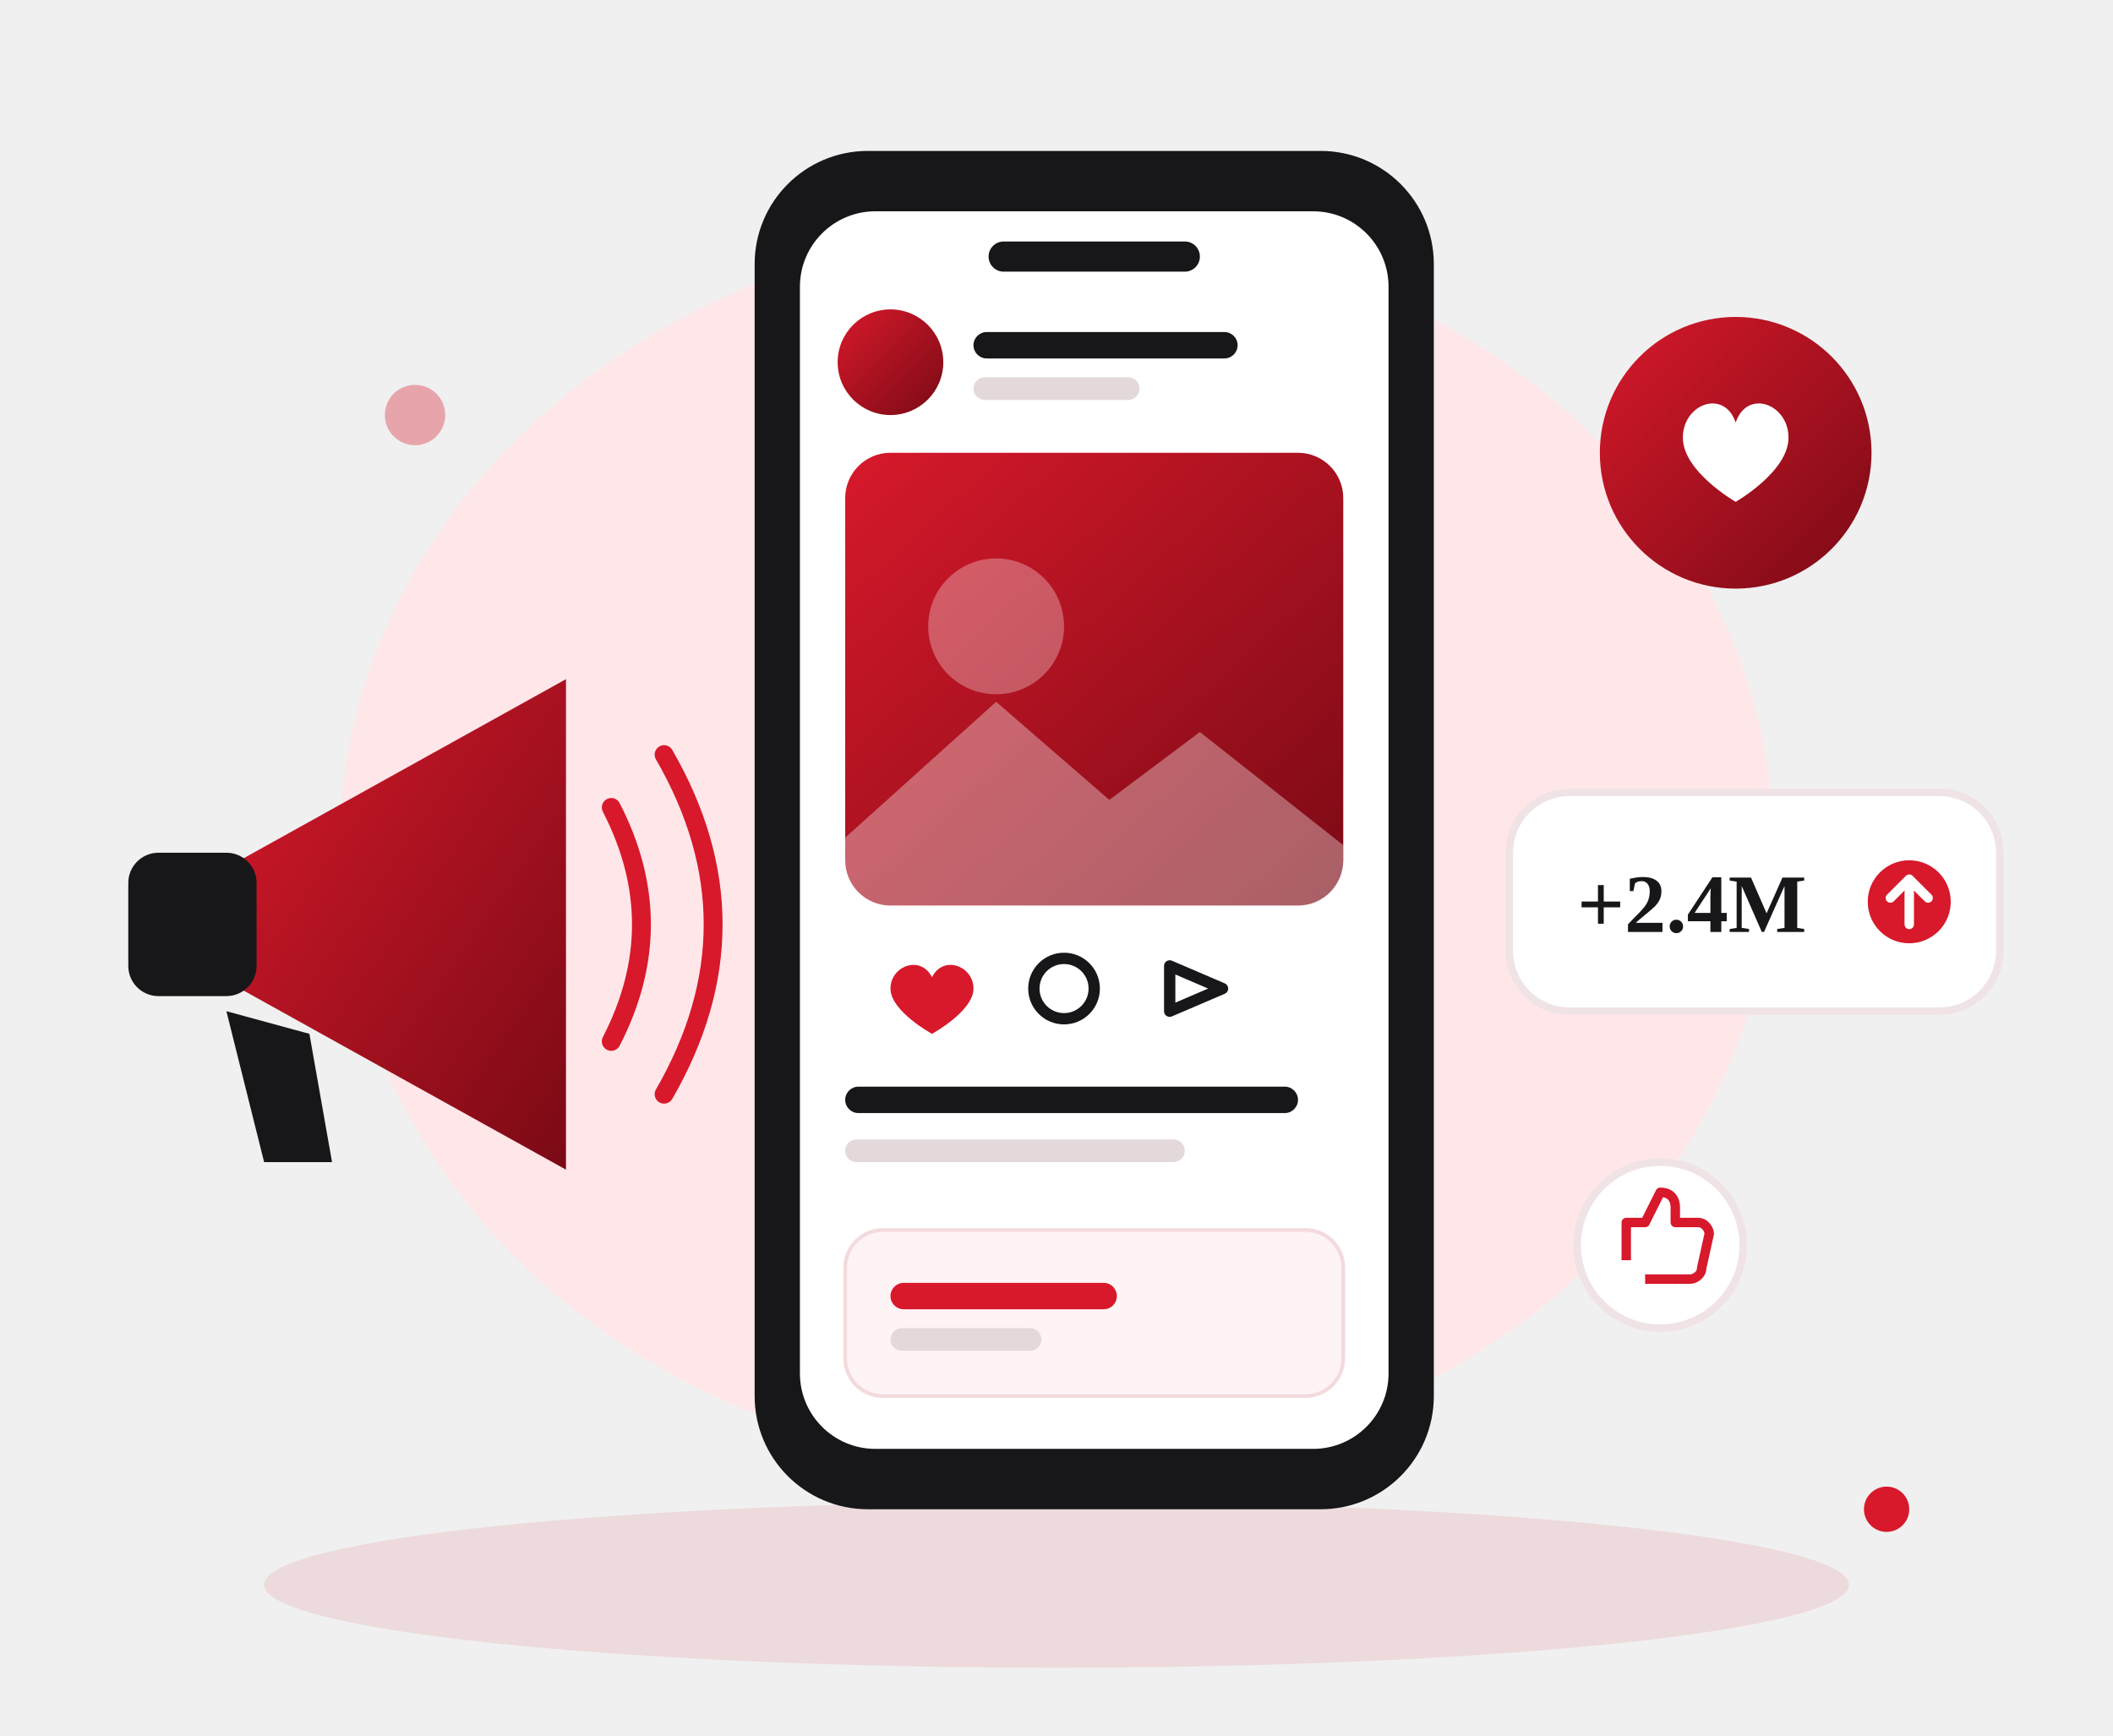
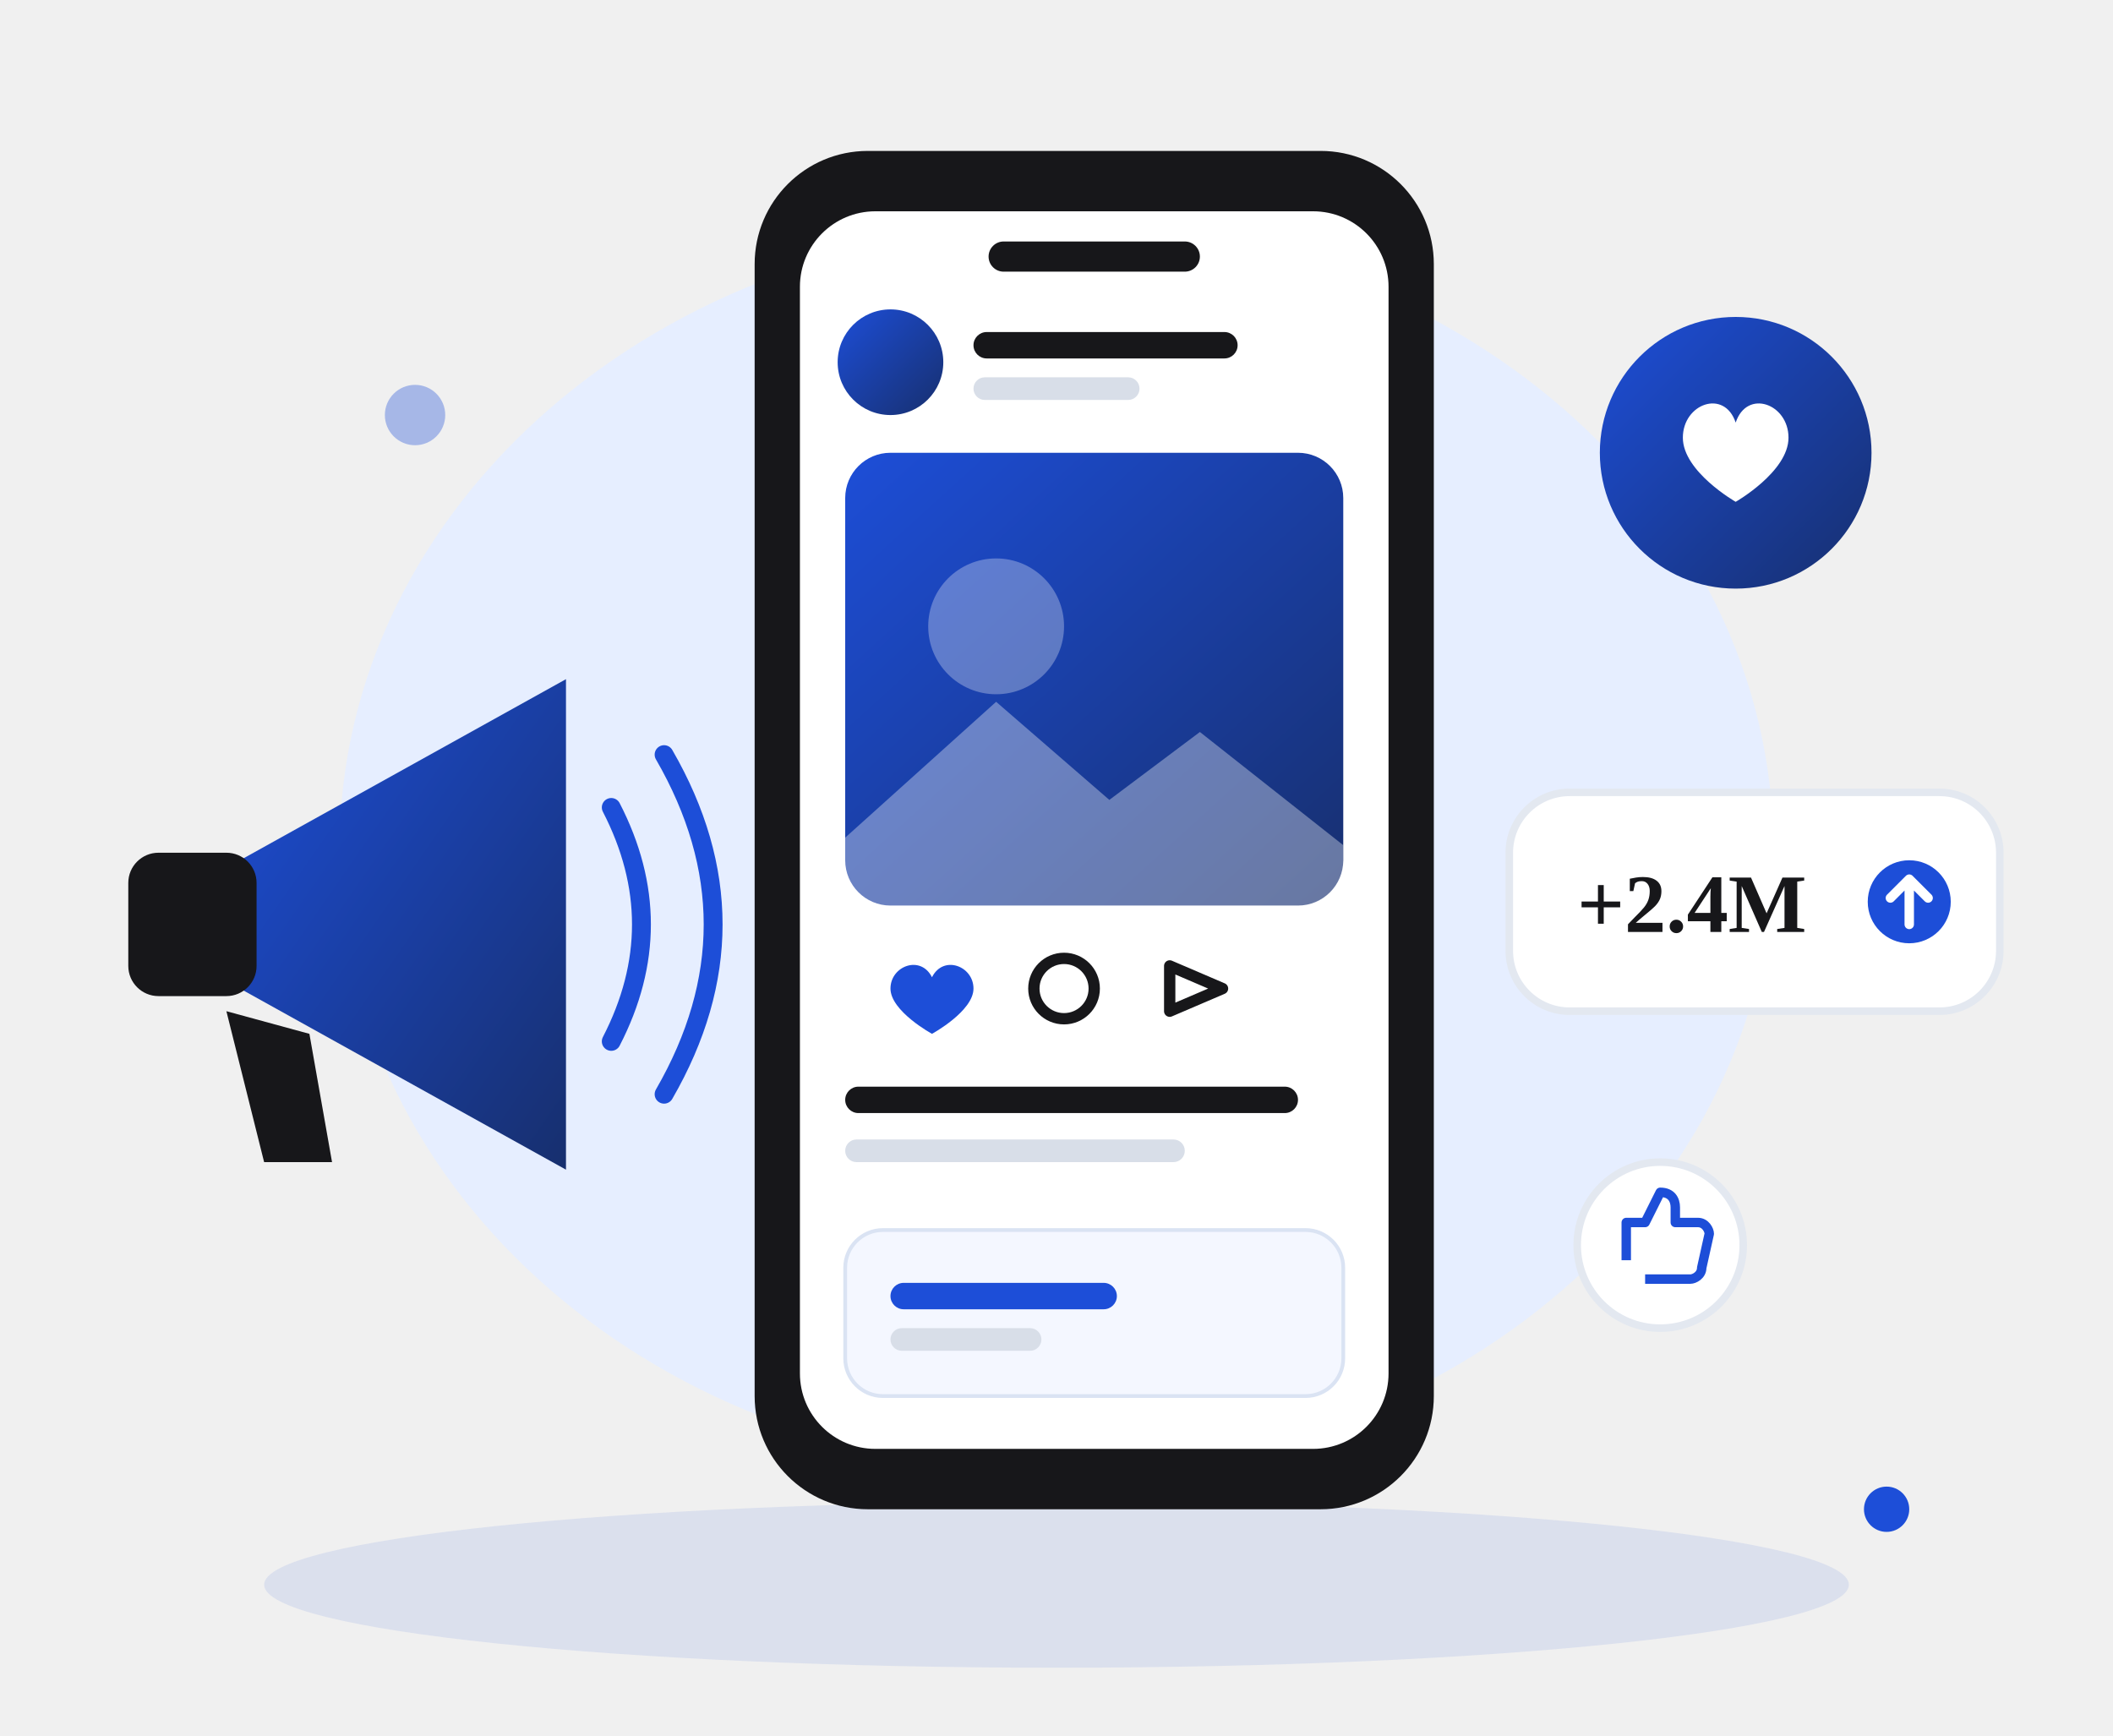
<svg xmlns="http://www.w3.org/2000/svg" viewBox="0 0 560 460" fill="none">
  <defs>
    <linearGradient id="b2a" x1="0" y1="0" x2="1" y2="1">
-       <stop offset="0" stop-color="#d7192b" />
-       <stop offset="1" stop-color="#7a0a15" />
+       <stop offset="0" stop-color="#1d4ed8" />
+       <stop offset="1" stop-color="#172f6e" />
    </linearGradient>
  </defs>
-   <ellipse cx="280" cy="420" rx="210" ry="22" fill="#d7192b" opacity=".1" />
-   <rect x="90" y="60" width="380" height="330" rx="190" fill="#ffe6e9" />
+   <ellipse cx="280" cy="420" rx="210" ry="22" fill="#1d4ed8" opacity=".1" />
+   <rect x="90" y="60" width="380" height="330" rx="190" fill="#e6eeff" />
  <rect x="200" y="40" width="180" height="360" rx="30" fill="#17171a" />
  <rect x="212" y="56" width="156" height="328" rx="20" fill="#fff" />
  <rect x="262" y="64" width="56" height="8" rx="4" fill="#17171a" />
  <circle cx="236" cy="96" r="14" fill="url(#b2a)" />
  <rect x="258" y="88" width="70" height="7" rx="3.5" fill="#17171a" />
-   <rect x="258" y="100" width="44" height="6" rx="3" fill="#e3d8da" />
+   <rect x="258" y="100" width="44" height="6" rx="3" fill="#d8dee8" />
  <rect x="224" y="120" width="132" height="120" rx="12" fill="url(#b2a)" />
  <circle cx="264" cy="166" r="18" fill="#fff" opacity=".3" />
  <path d="M224 222l40-36 30 26 24-18 38 30v8a12 12 0 0 1-12 12H236a12 12 0 0 1-12-12z" fill="#fff" opacity=".35" />
-   <path d="M236 262c0-6 8-9 11-3 3-6 11-3 11 3 0 6-11 12-11 12s-11-6-11-12z" fill="#d7192b" />
+   <path d="M236 262c0-6 8-9 11-3 3-6 11-3 11 3 0 6-11 12-11 12s-11-6-11-12z" fill="#1d4ed8" />
  <circle cx="282" cy="262" r="8" stroke="#17171a" stroke-width="3" />
  <path d="M310 256l14 6-14 6z" stroke="#17171a" stroke-width="3" stroke-linejoin="round" />
  <rect x="224" y="288" width="120" height="7" rx="3.5" fill="#17171a" />
-   <rect x="224" y="302" width="90" height="6" rx="3" fill="#e3d8da" />
-   <rect x="224" y="326" width="132" height="44" rx="10" fill="#fff4f5" stroke="#f3dadd" />
-   <rect x="236" y="340" width="60" height="7" rx="3.5" fill="#d7192b" />
-   <rect x="236" y="352" width="40" height="6" rx="3" fill="#e3d8da" />
+   <rect x="224" y="302" width="90" height="6" rx="3" fill="#d8dee8" />
+   <rect x="224" y="326" width="132" height="44" rx="10" fill="#f4f7ff" stroke="#dae3f3" />
+   <rect x="236" y="340" width="60" height="7" rx="3.5" fill="#1d4ed8" />
+   <rect x="236" y="352" width="40" height="6" rx="3" fill="#d8dee8" />
  <g class="float-a">
    <path d="M60 230l90-50v130l-90-50z" fill="url(#b2a)" />
    <rect x="34" y="226" width="34" height="38" rx="8" fill="#17171a" />
    <path d="M60 268l10 40h18l-6-34" fill="#17171a" />
-     <path d="M162 214q16 31 0 62M176 200q26 45 0 90" stroke="#d7192b" stroke-width="5" stroke-linecap="round" />
+     <path d="M162 214q16 31 0 62M176 200q26 45 0 90" stroke="#1d4ed8" stroke-width="5" stroke-linecap="round" />
  </g>
  <g class="float-b">
    <circle cx="460" cy="120" r="36" fill="url(#b2a)" />
    <path d="M446 116c0-9 11-13 14-4 3-9 14-5 14 4 0 9-14 17-14 17s-14-8-14-17z" fill="#fff" />
  </g>
  <g class="float-c">
-     <rect x="400" y="210" width="130" height="58" rx="16" fill="#fff" stroke="#f0e3e5" stroke-width="2" />
+     <rect x="400" y="210" width="130" height="58" rx="16" fill="#fff" stroke="#e3e8f0" stroke-width="2" />
    <text x="418" y="247" font-family="Times New Roman, serif" font-size="22" font-weight="700" fill="#17171a">+2.4M</text>
-     <circle cx="506" cy="239" r="11" fill="#d7192b" />
+     <circle cx="506" cy="239" r="11" fill="#1d4ed8" />
    <path d="M506 245v-12m-5 5 5-5 5 5" stroke="#fff" stroke-width="2.5" stroke-linecap="round" stroke-linejoin="round" />
  </g>
  <g class="float-a">
-     <circle cx="440" cy="330" r="22" fill="#fff" stroke="#f0e3e5" stroke-width="2" />
-     <path d="M431 334v-10h5l4-8c3 0 4 2 4 4v4h6c2 0 3 2 3 3l-2 9c0 2-2 3-3 3h-12" stroke="#d7192b" stroke-width="2.5" stroke-linejoin="round" />
+     <circle cx="440" cy="330" r="22" fill="#fff" stroke="#e3e8f0" stroke-width="2" />
+     <path d="M431 334v-10h5l4-8c3 0 4 2 4 4v4h6c2 0 3 2 3 3l-2 9c0 2-2 3-3 3h-12" stroke="#1d4ed8" stroke-width="2.5" stroke-linejoin="round" />
  </g>
-   <circle cx="110" cy="110" r="8" fill="#d7192b" opacity=".35" />
-   <circle cx="500" cy="400" r="6" fill="#d7192b" />
+   <circle cx="110" cy="110" r="8" fill="#1d4ed8" opacity=".35" />
+   <circle cx="500" cy="400" r="6" fill="#1d4ed8" />
</svg>
